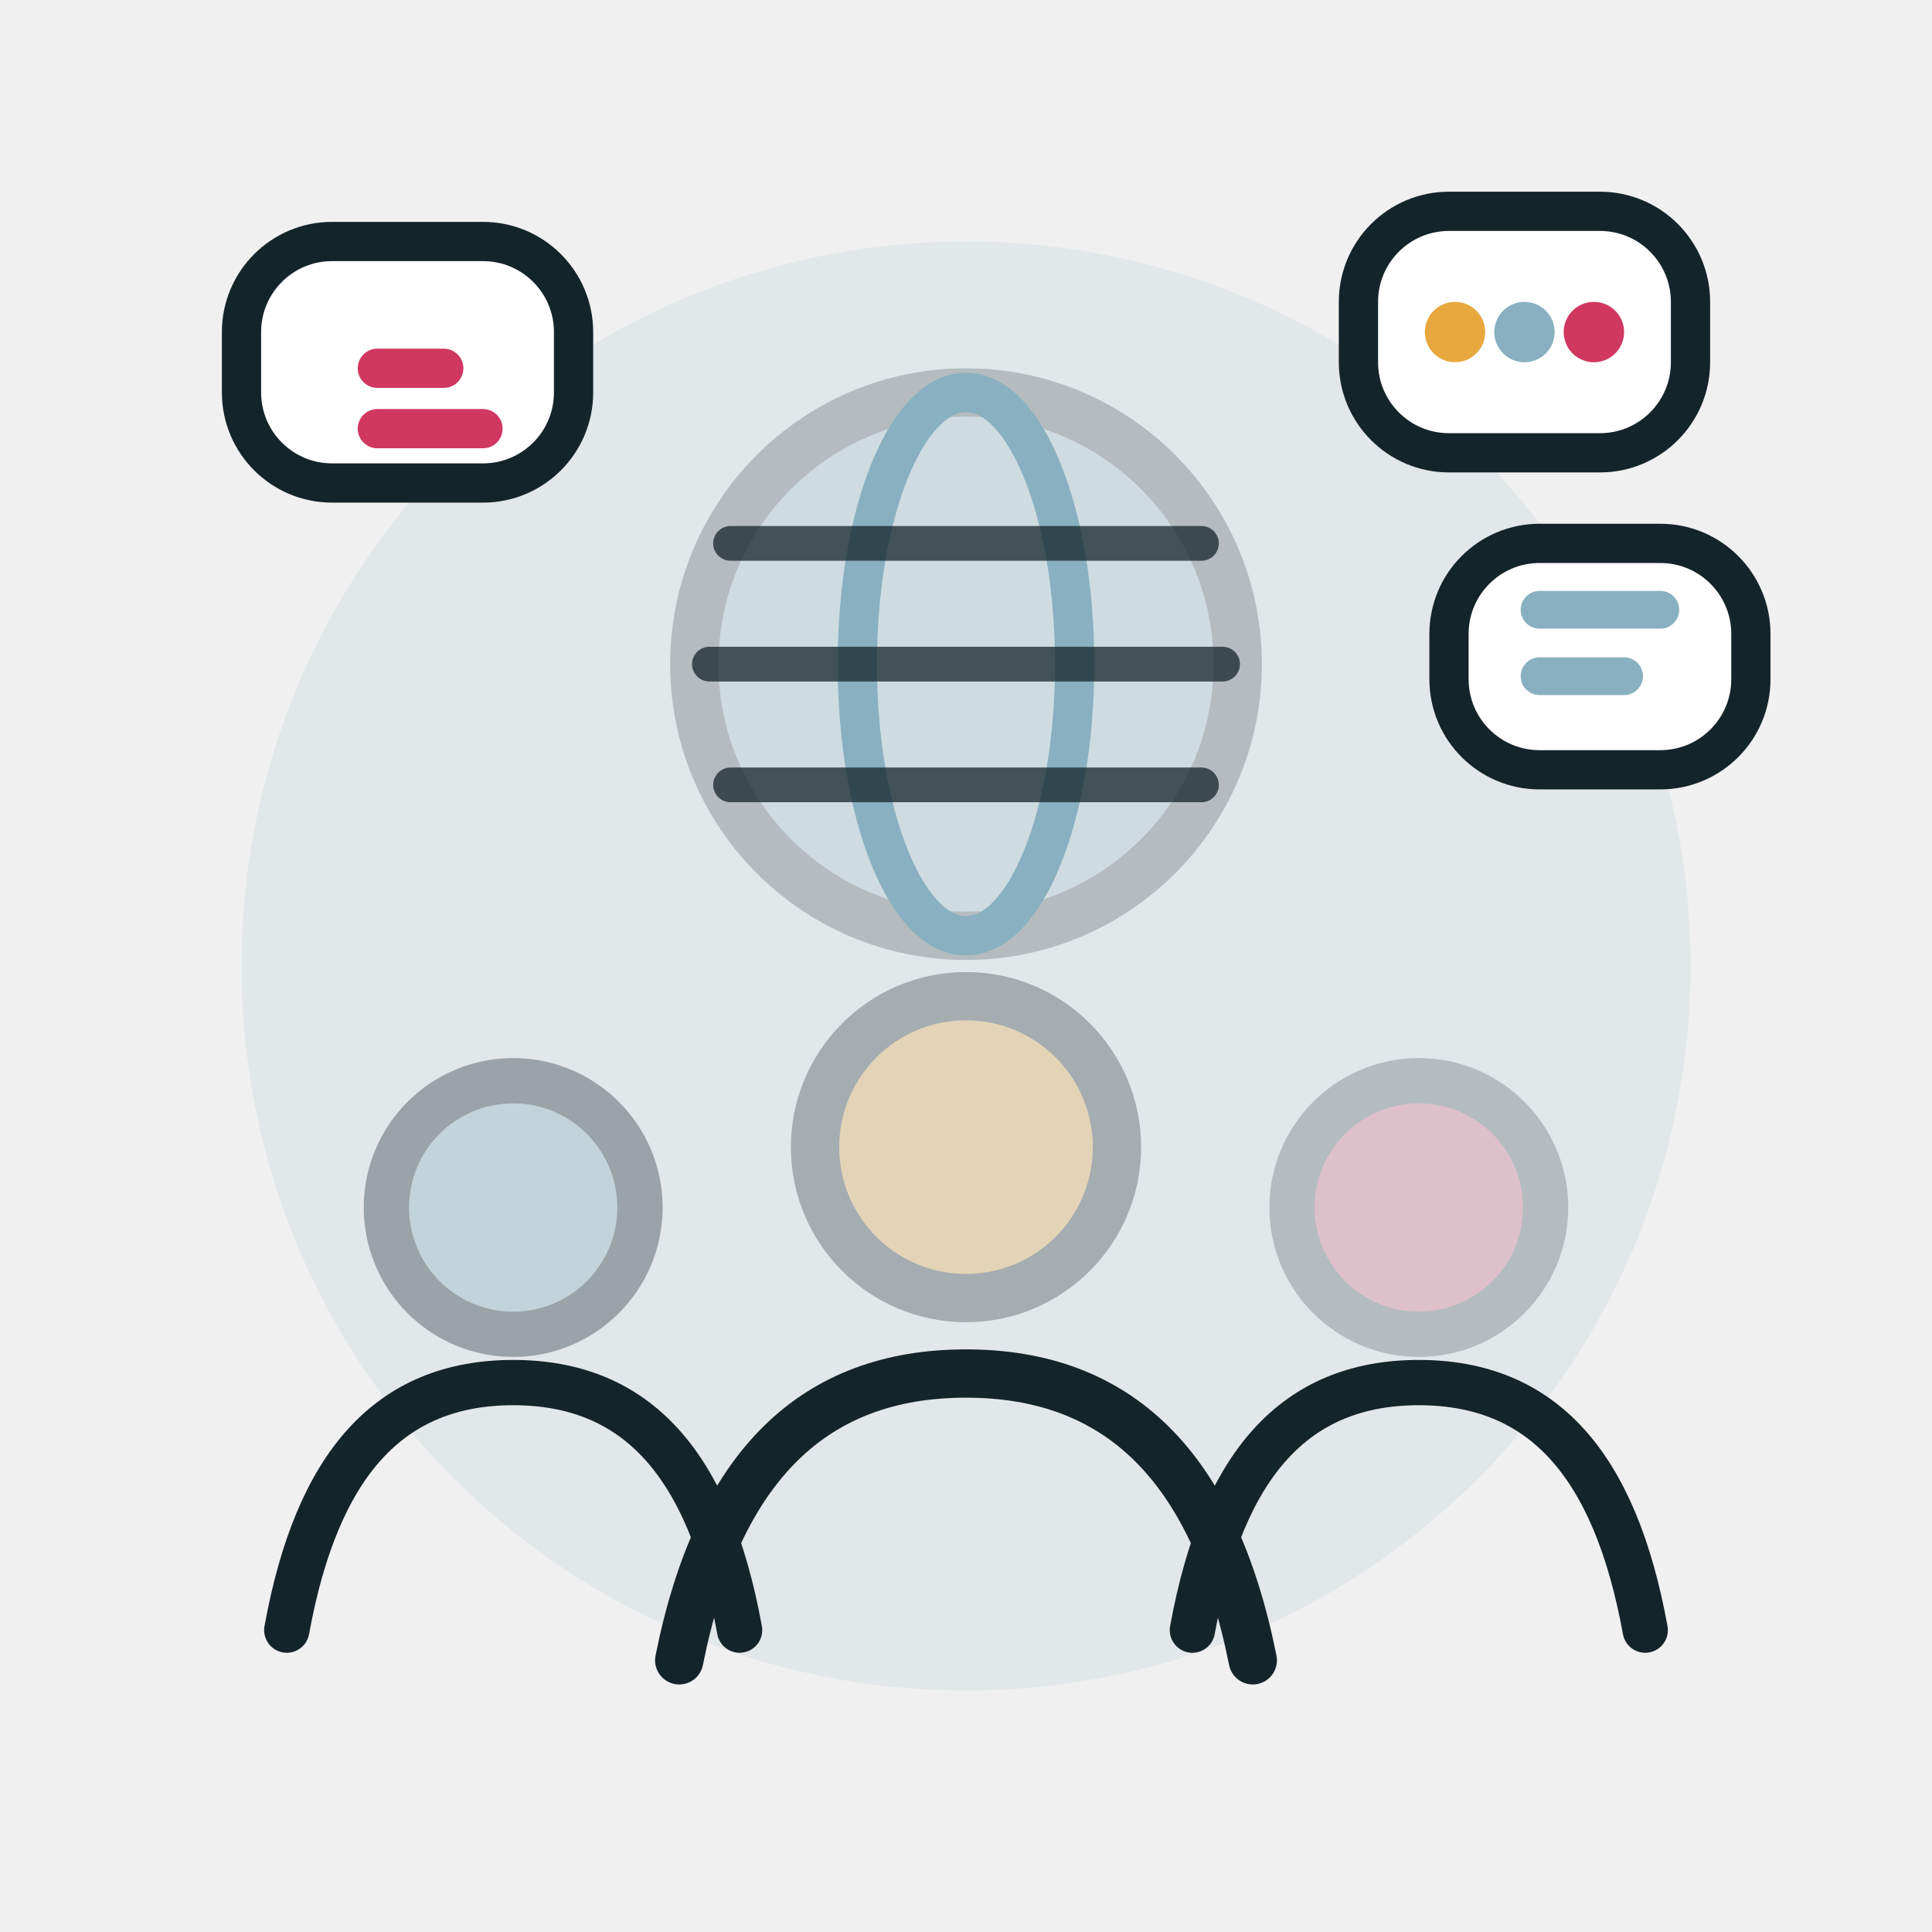
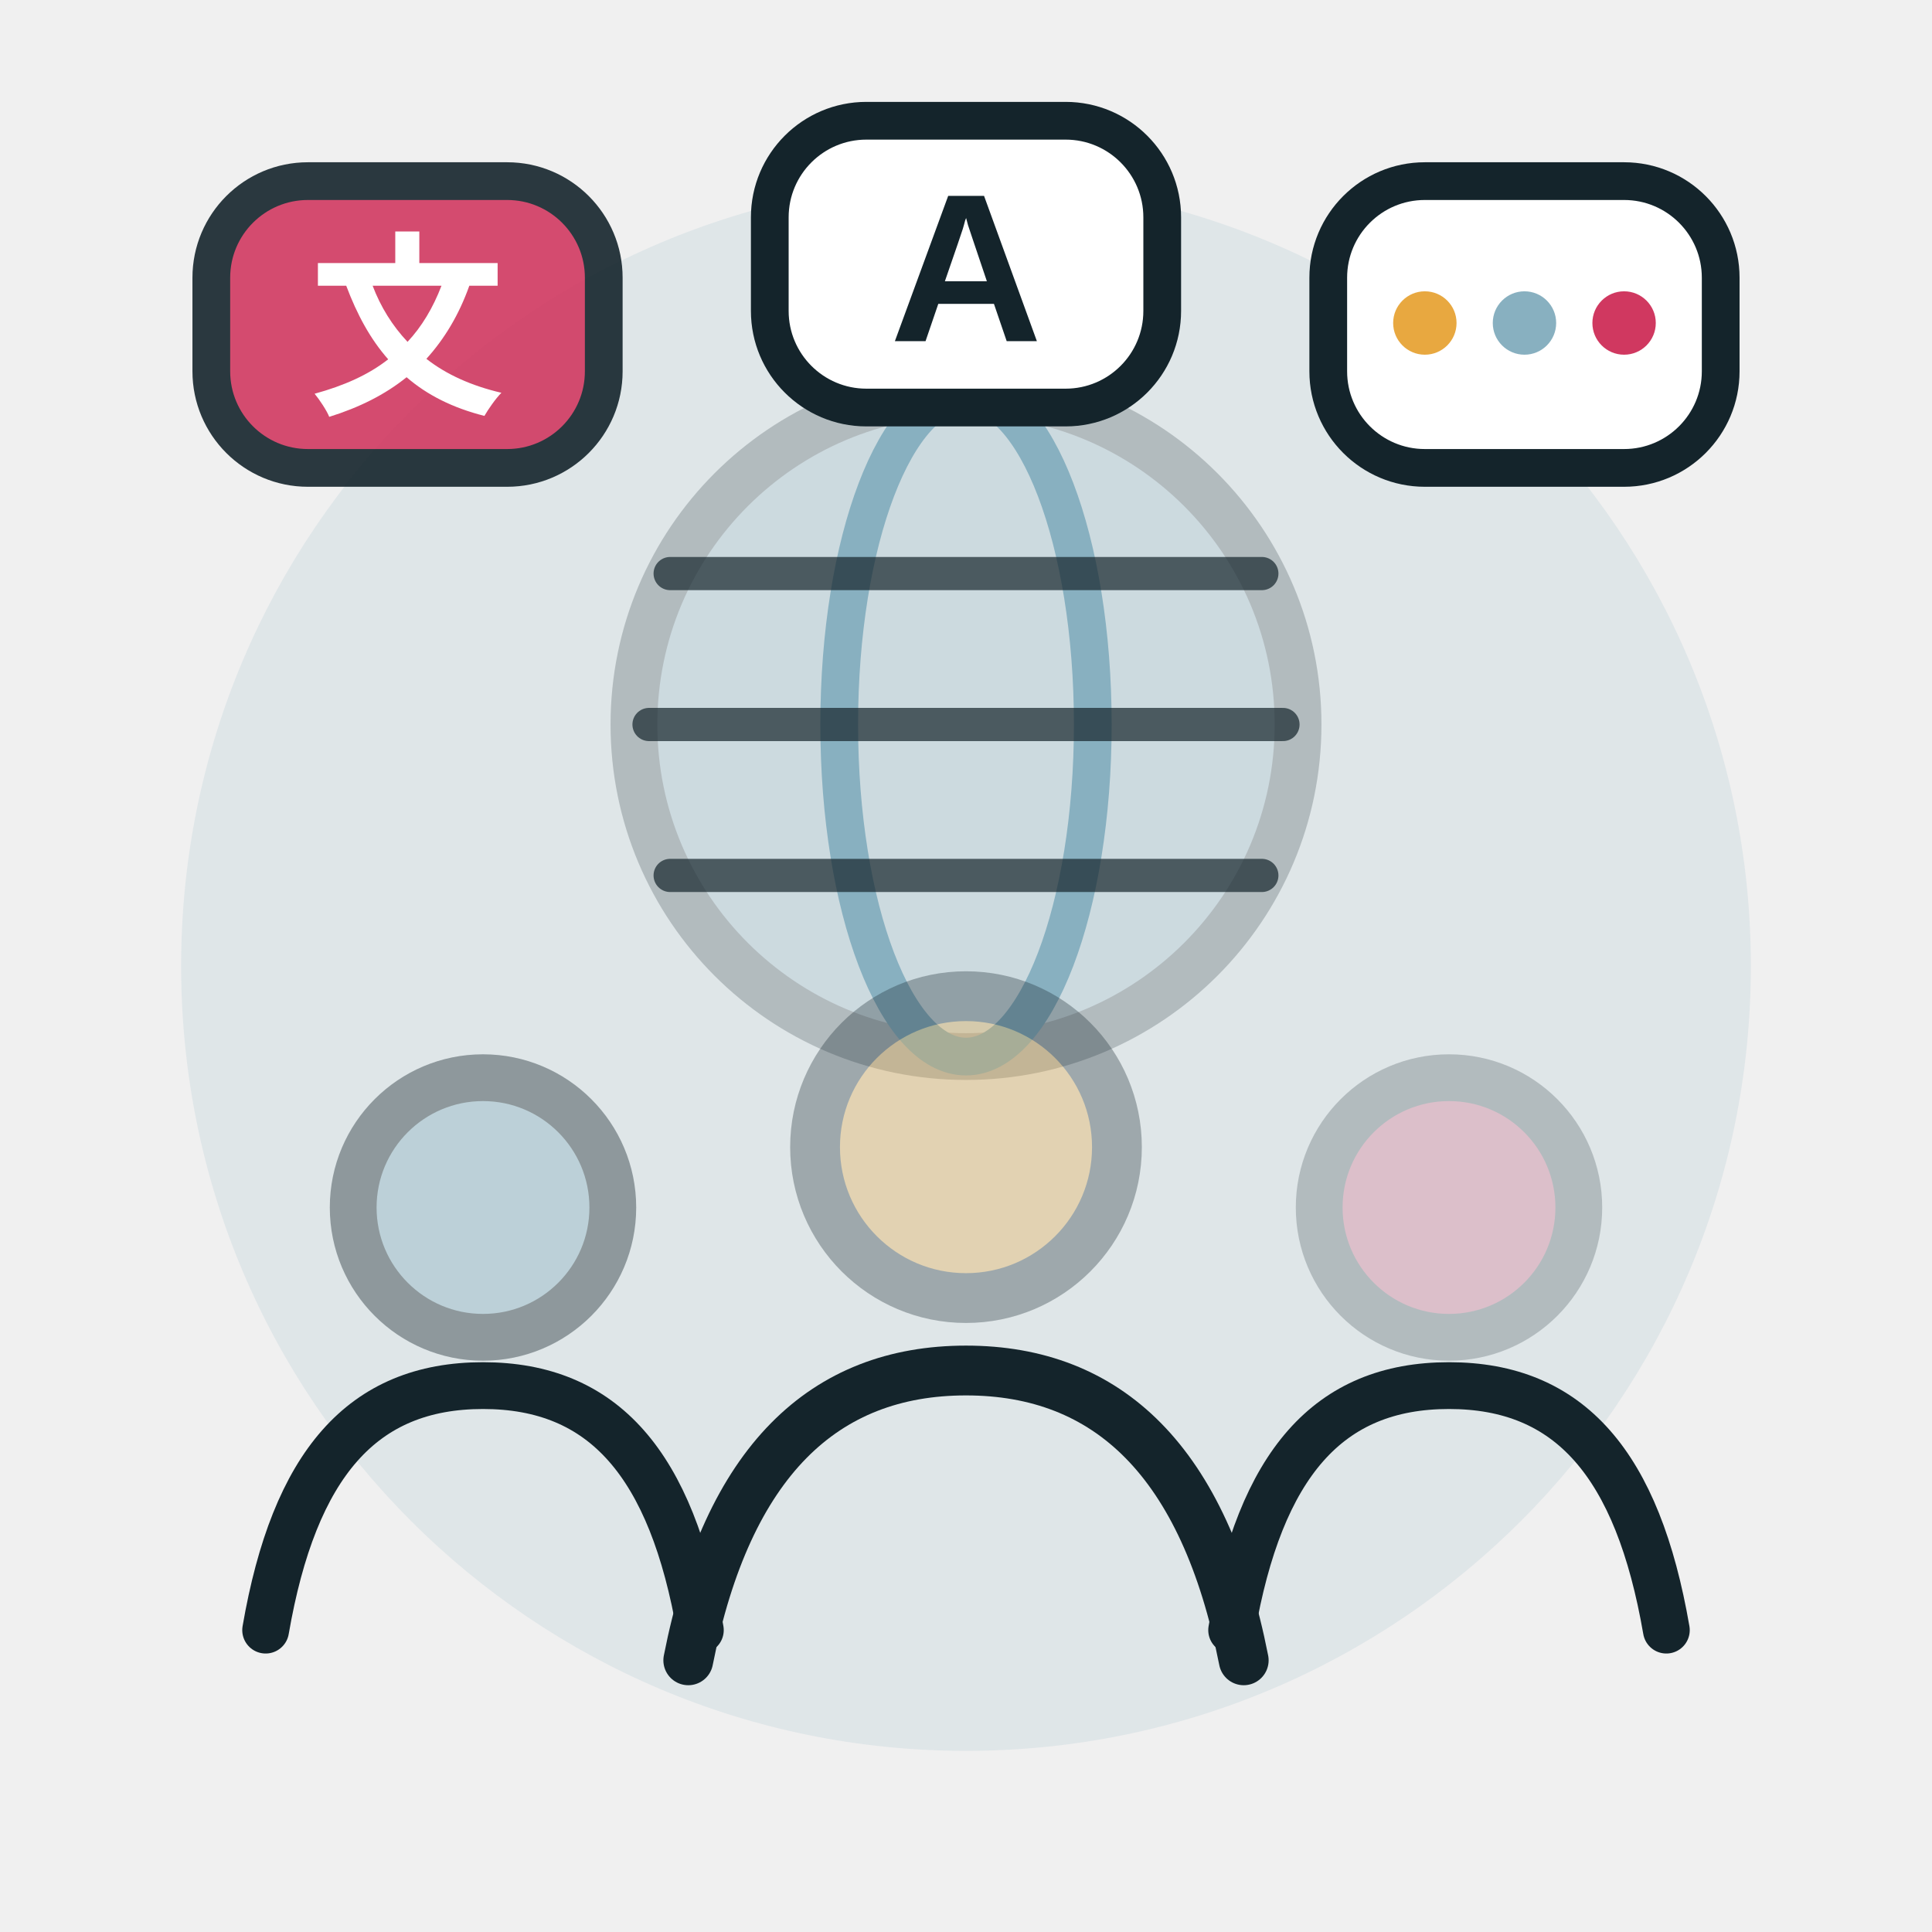
<svg xmlns="http://www.w3.org/2000/svg" viewBox="0 0 64 64" fill="none" aria-hidden="true">
-   <circle cx="32" cy="32" r="24" fill="#88B0C0" opacity=".14" />
-   <circle cx="32" cy="22" r="9" fill="#88B0C0" opacity=".22" stroke="#14242B" stroke-width="1.6" />
-   <ellipse cx="32" cy="22" rx="3.6" ry="9" stroke="#88B0C0" stroke-width="1.3" />
-   <path d="M23.5 22h17M24.2 18h15.6M24.2 26h15.6" stroke="#14242B" stroke-width="1.15" stroke-linecap="round" opacity=".75" />
-   <rect x="8" y="8" width="11" height="8" rx="3" fill="#fff" stroke="#14242B" stroke-width="1.3" />
-   <path d="M12.5 12.2h2.2M12.5 14.2h3.5" stroke="#D03860" stroke-width="1.3" stroke-linecap="round" />
-   <rect x="45" y="7" width="11" height="8" rx="3" fill="#fff" stroke="#14242B" stroke-width="1.3" />
-   <circle cx="48.2" cy="11" r="1" fill="#E8A840" />
-   <circle cx="50.5" cy="11" r="1" fill="#88B0C0" />
-   <circle cx="52.8" cy="11" r="1" fill="#D03860" />
-   <rect x="48" y="18" width="10" height="7.5" rx="3" fill="#fff" stroke="#14242B" stroke-width="1.3" />
-   <path d="M51 20.2h4M51 22.4h2.8" stroke="#88B0C0" stroke-width="1.25" stroke-linecap="round" />
-   <circle cx="17" cy="40" r="4.2" fill="#88B0C0" opacity=".35" stroke="#14242B" stroke-width="1.5" />
-   <path d="M9.5 54c1-5.5 3.4-8.2 7.5-8.2s6.5 2.7 7.5 8.2" stroke="#14242B" stroke-width="1.5" stroke-linecap="round" />
-   <circle cx="32" cy="38" r="5" fill="#E8A840" opacity=".3" stroke="#14242B" stroke-width="1.6" />
-   <path d="M22.5 55c1.3-6.5 4.5-9.5 9.5-9.5s8.2 3 9.5 9.5" stroke="#14242B" stroke-width="1.6" stroke-linecap="round" />
-   <circle cx="47" cy="40" r="4.2" fill="#D03860" opacity=".22" stroke="#14242B" stroke-width="1.5" />
-   <path d="M39.5 54c1-5.5 3.4-8.2 7.5-8.2s6.5 2.7 7.5 8.2" stroke="#14242B" stroke-width="1.5" stroke-linecap="round" />
+   <circle cx="32" cy="32" r="26" fill="#88B0C0" opacity=".16" />
+   <circle cx="32" cy="24" r="11" fill="#88B0C0" opacity=".22" stroke="#14242B" stroke-width="1.55" />
+   <ellipse cx="32" cy="24" rx="4.2" ry="11" stroke="#88B0C0" stroke-width="1.25" />
+   <path d="M21.5 24h21M22.2 19h19.6M22.2 29h19.6" stroke="#14242B" stroke-width="1.1" stroke-linecap="round" opacity=".7" />
+   <rect x="7" y="6" width="13" height="9.5" rx="3.2" fill="#D03860" opacity=".9" stroke="#14242B" stroke-width="1.25" />
+   <text x="13.5" y="13.2" text-anchor="middle" font-size="6.5" font-family="Figtree, Arial, sans-serif" font-weight="700" fill="#fff">文</text>
+   <rect x="25.5" y="4" width="13" height="9.5" rx="3.2" fill="#fff" stroke="#14242B" stroke-width="1.25" />
+   <text x="32" y="11.3" text-anchor="middle" font-size="7" font-family="Figtree, Arial, sans-serif" font-weight="700" fill="#14242B">A</text>
+   <rect x="44" y="6" width="13" height="9.5" rx="3.2" fill="#fff" stroke="#14242B" stroke-width="1.25" />
+   <circle cx="47.2" cy="10.7" r="1.05" fill="#E8A840" />
+   <circle cx="50.5" cy="10.7" r="1.05" fill="#88B0C0" />
+   <circle cx="53.8" cy="10.7" r="1.05" fill="#D03860" />
+   <circle cx="16" cy="40" r="4.3" fill="#88B0C0" opacity=".4" stroke="#14242B" stroke-width="1.55" />
+   <path d="M8.8 54c.95-5.5 3.2-8.1 7.2-8.1s6.25 2.6 7.2 8.1" stroke="#14242B" stroke-width="1.55" stroke-linecap="round" />
+   <circle cx="32" cy="38" r="5" fill="#E8A840" opacity=".32" stroke="#14242B" stroke-width="1.65" />
+   <path d="M22.8 55c1.3-6.6 4.5-9.6 9.2-9.6s7.9 3 9.2 9.6" stroke="#14242B" stroke-width="1.65" stroke-linecap="round" />
+   <circle cx="48" cy="40" r="4.3" fill="#D03860" opacity=".22" stroke="#14242B" stroke-width="1.55" />
+   <path d="M40.8 54c.95-5.5 3.2-8.1 7.2-8.1s6.25 2.6 7.2 8.1" stroke="#14242B" stroke-width="1.55" stroke-linecap="round" />
</svg>
